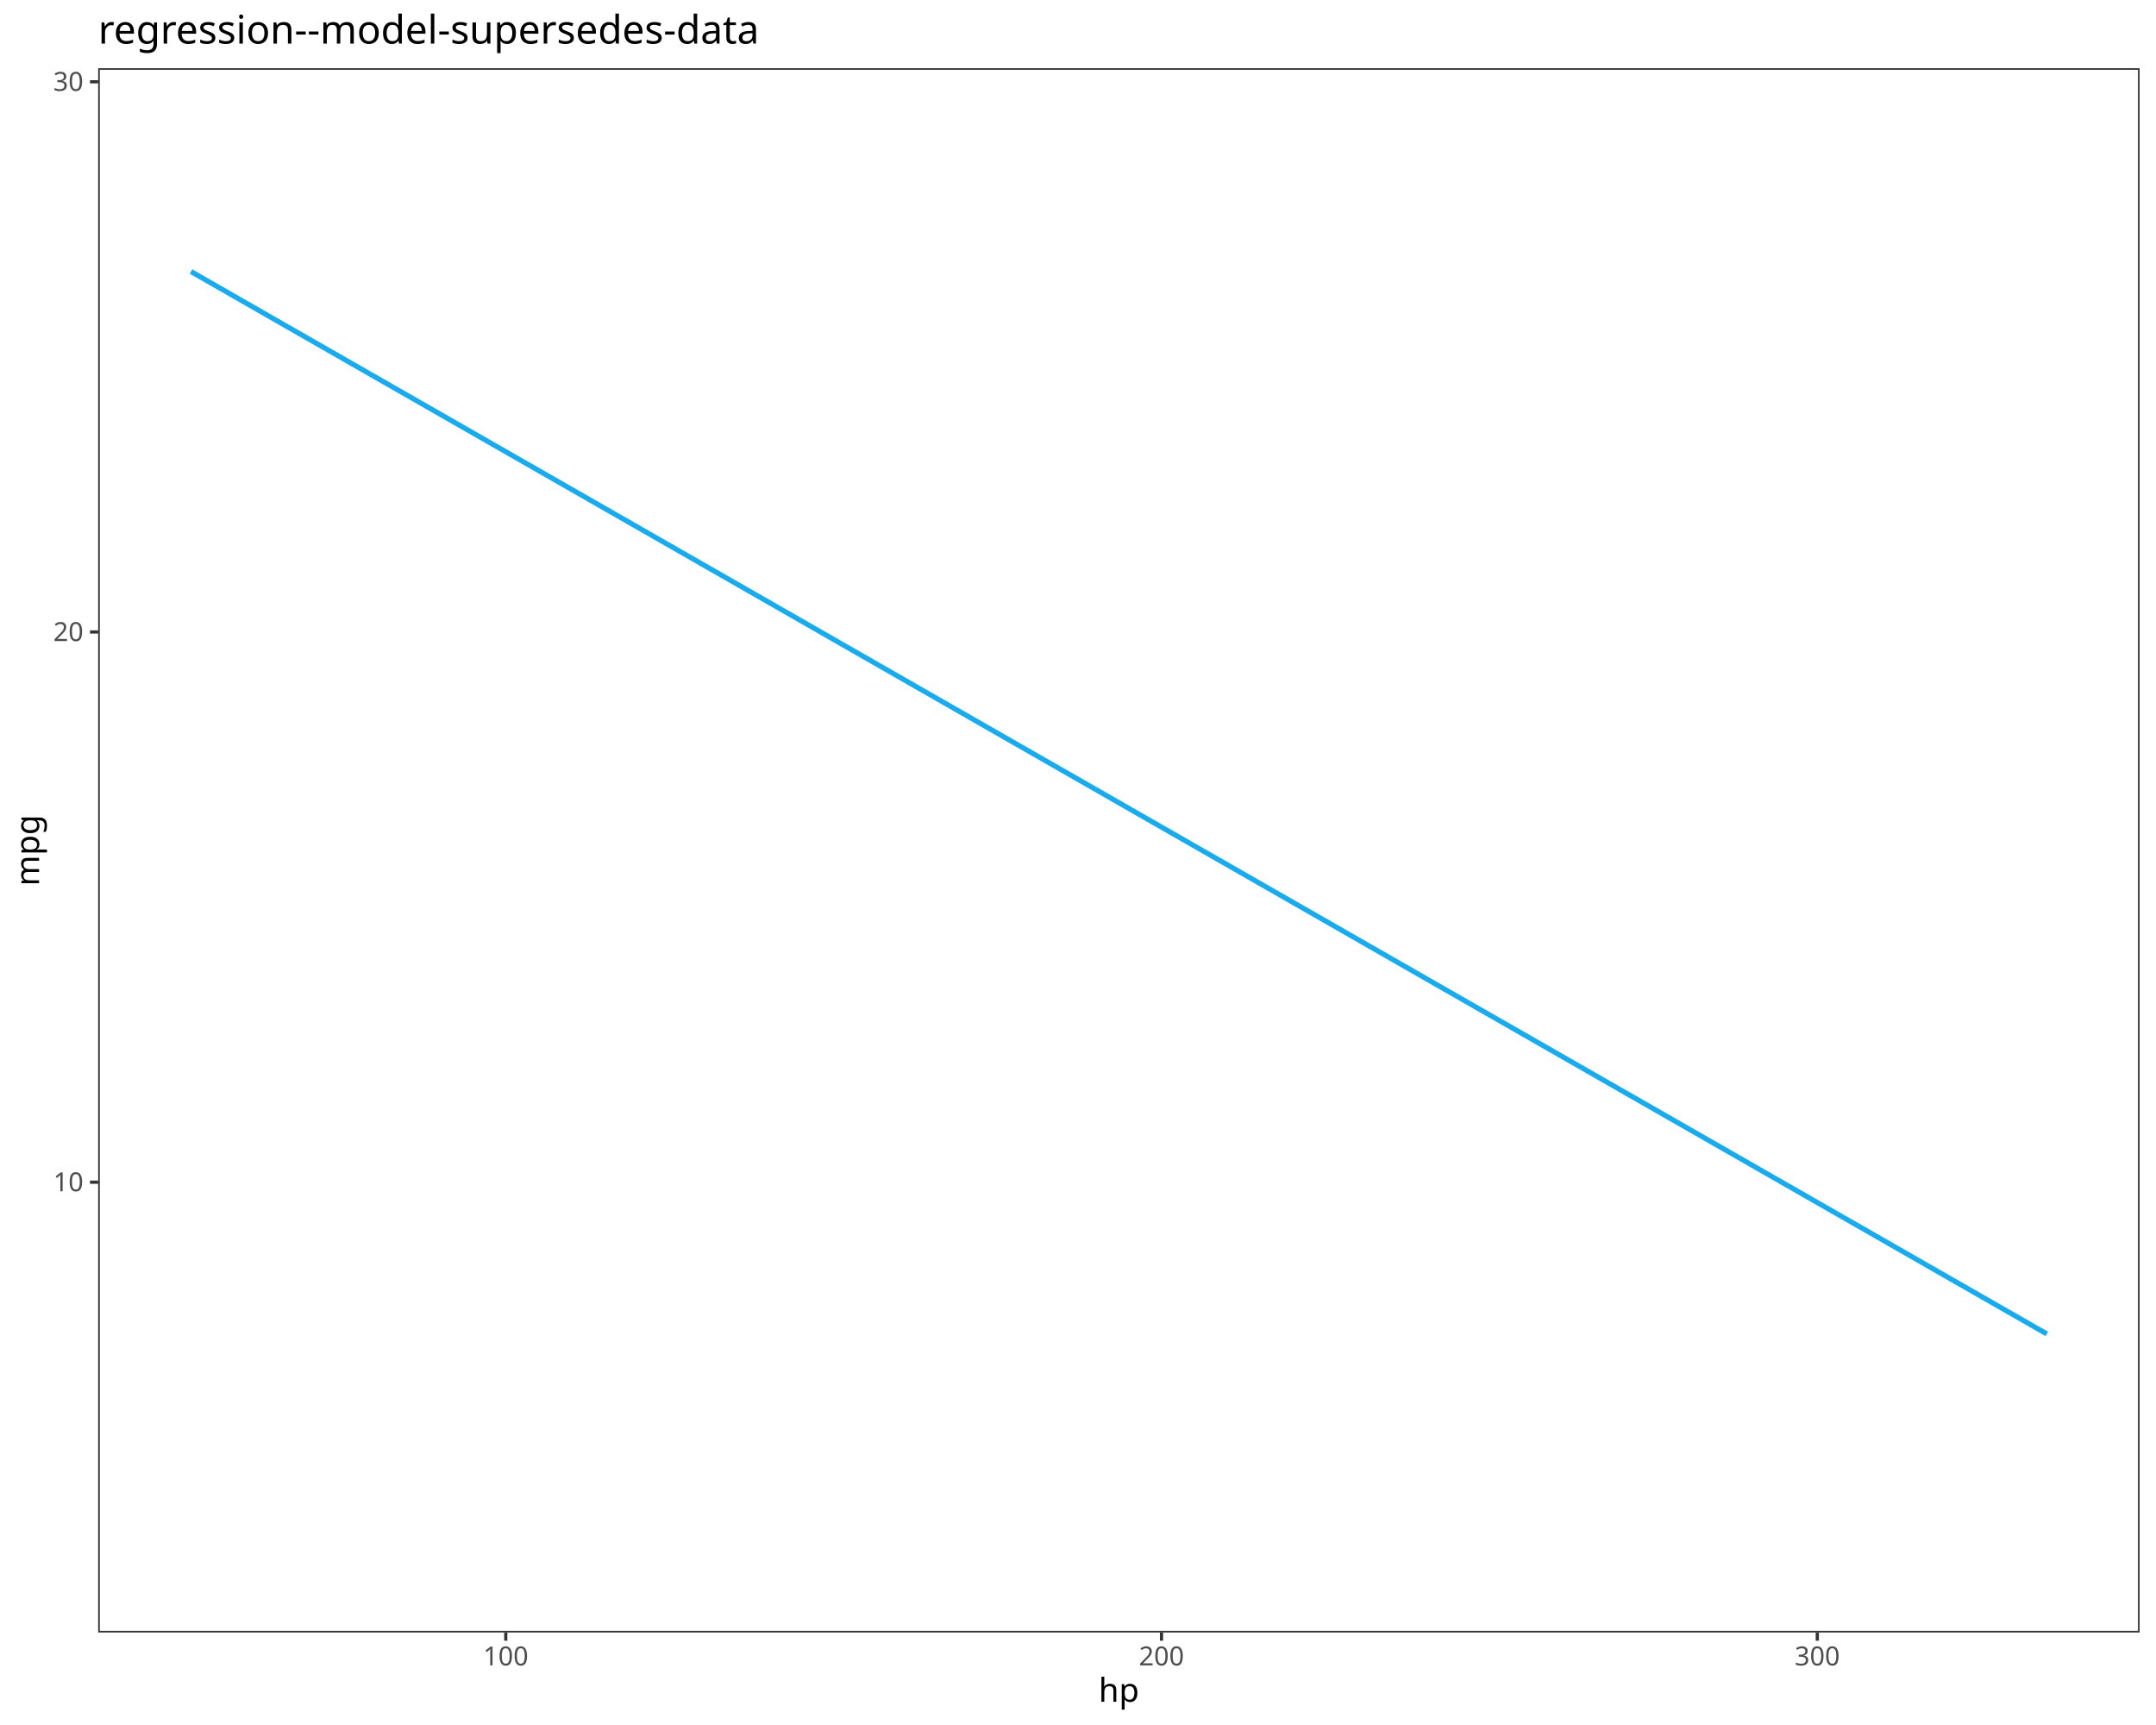
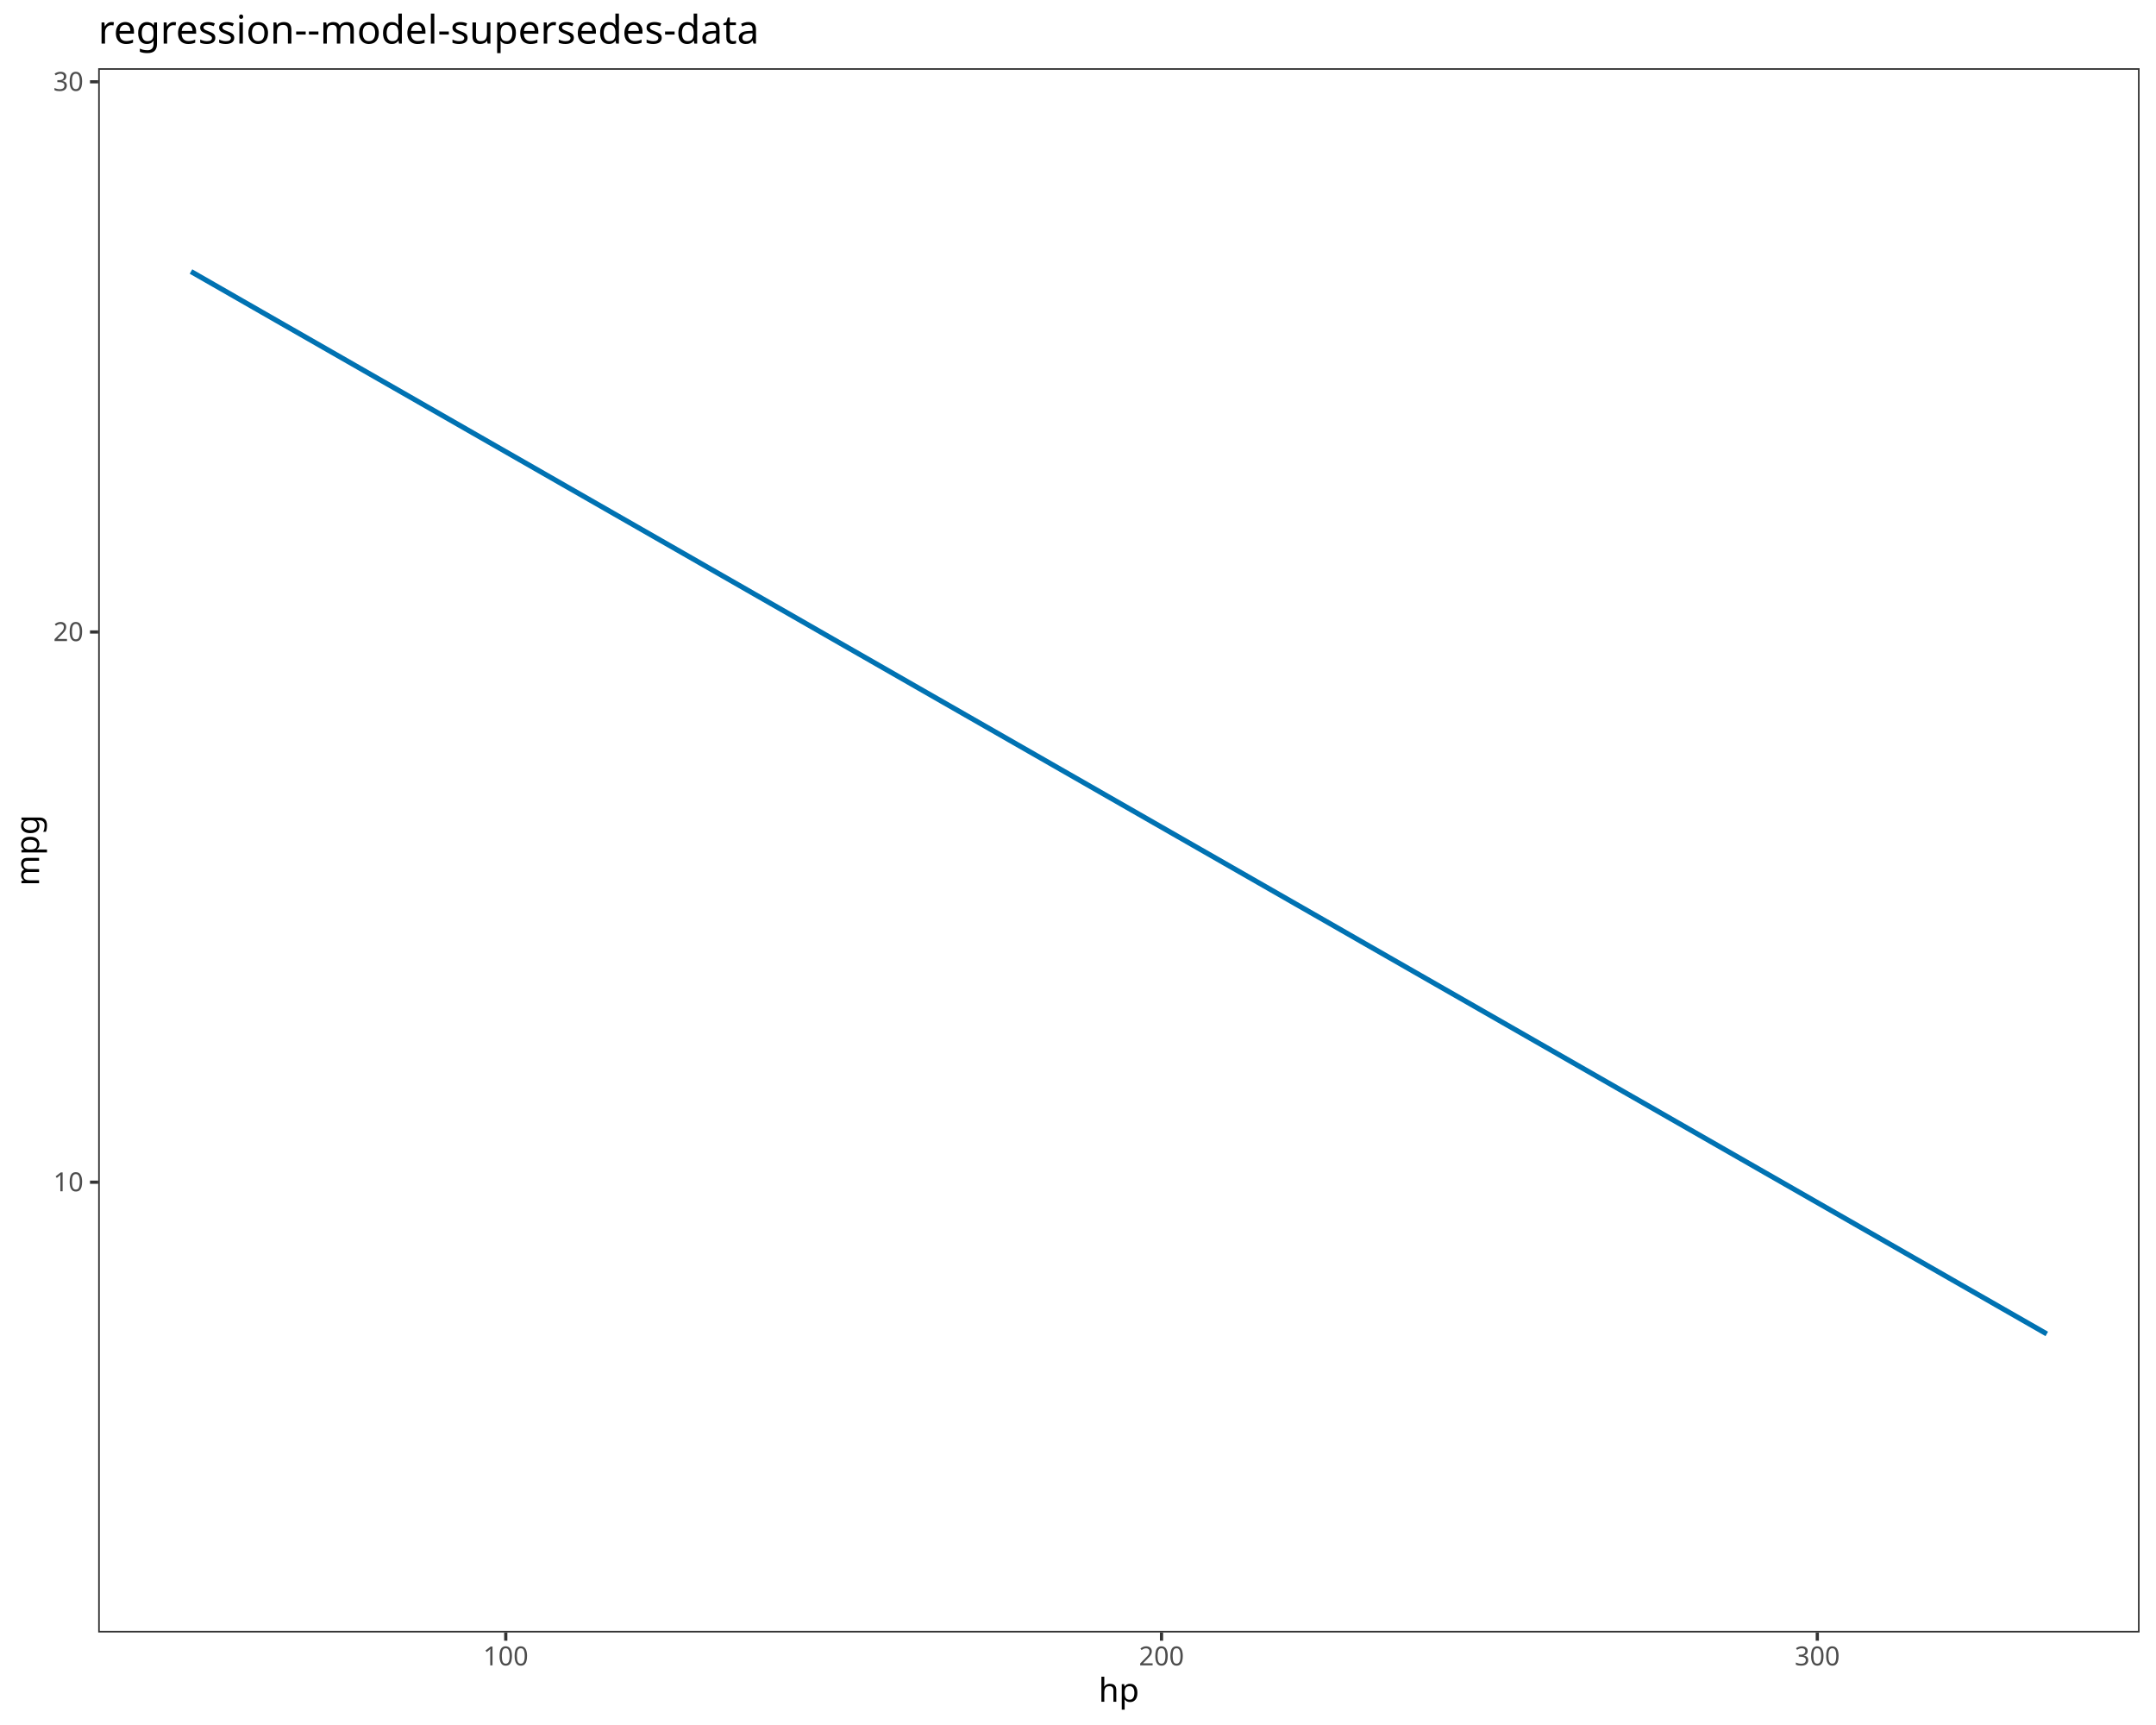
<svg xmlns="http://www.w3.org/2000/svg" class="svglite" data-engine-version="2.0" width="720.00pt" height="576.00pt" viewBox="0 0 720.00 576.00">
  <defs>
    <style type="text/css">
    .svglite line, .svglite polyline, .svglite polygon, .svglite path, .svglite rect, .svglite circle {
      fill: none;
      stroke: #000000;
      stroke-linecap: round;
      stroke-linejoin: round;
      stroke-miterlimit: 10.00;
    }
  </style>
  </defs>
  <rect width="100%" height="100%" style="stroke: none; fill: #FFFFFF;" />
  <defs>
    <clipPath id="cpMC4wMHw3MjAuMDB8MC4wMHw1NzYuMDA=">
      <rect x="0.00" y="0.00" width="720.00" height="576.00" />
    </clipPath>
  </defs>
  <g clip-path="url(#cpMC4wMHw3MjAuMDB8MC4wMHw1NzYuMDA=)">
    <rect x="0.00" y="0.00" width="720.00" height="576.00" style="stroke-width: 1.07; stroke: #FFFFFF; fill: #FFFFFF;" />
  </g>
  <defs>
    <clipPath id="cpMzIuNzl8NzE0LjUyfDIyLjc4fDU0NS4xMQ==">
      <rect x="32.79" y="22.78" width="681.73" height="522.33" />
    </clipPath>
  </defs>
  <g clip-path="url(#cpMzIuNzl8NzE0LjUyfDIyLjc4fDU0NS4xMQ==)">
    <rect x="32.79" y="22.78" width="681.73" height="522.33" style="stroke-width: 1.07; stroke: none; fill: #FFFFFF;" />
-     <polyline points="63.78,90.67 71.63,95.16 79.47,99.65 87.32,104.15 95.16,108.64 103.01,113.13 110.85,117.62 118.70,122.11 126.54,126.60 134.39,131.09 142.23,135.58 150.08,140.07 157.92,144.56 165.77,149.05 173.61,153.54 181.46,158.03 189.30,162.52 197.15,167.01 204.99,171.50 212.84,175.99 220.68,180.48 228.53,184.97 236.37,189.46 244.22,193.95 252.06,198.44 259.91,202.93 267.75,207.42 275.60,211.92 283.44,216.41 291.29,220.90 299.13,225.39 306.97,229.88 314.82,234.37 322.66,238.86 330.51,243.35 338.35,247.84 346.20,252.33 354.04,256.82 361.89,261.31 369.73,265.80 377.58,270.29 385.42,274.78 393.27,279.27 401.11,283.76 408.96,288.25 416.80,292.74 424.65,297.23 432.49,301.72 440.34,306.21 448.18,310.70 456.03,315.20 463.87,319.69 471.72,324.18 479.56,328.67 487.41,333.16 495.25,337.65 503.10,342.14 510.94,346.63 518.79,351.12 526.63,355.61 534.48,360.10 542.32,364.59 550.17,369.08 558.01,373.57 565.86,378.06 573.70,382.55 581.55,387.04 589.39,391.53 597.24,396.02 605.08,400.51 612.93,405.00 620.77,409.49 628.62,413.98 636.46,418.48 644.31,422.97 652.15,427.46 660.00,431.95 667.84,436.44 675.69,440.93 683.53,445.42 " style="stroke-width: 1.71; stroke: #19ABED; stroke-linecap: butt;" />
+     <polyline points="63.78,90.67 71.63,95.16 79.47,99.65 87.32,104.15 95.16,108.64 103.01,113.13 110.85,117.62 118.70,122.11 126.54,126.60 134.39,131.09 142.23,135.58 150.08,140.07 157.92,144.56 165.77,149.05 173.61,153.54 181.46,158.03 189.30,162.52 197.15,167.01 204.99,171.50 212.84,175.99 220.68,180.48 228.53,184.97 236.37,189.46 244.22,193.95 252.06,198.44 259.91,202.93 267.75,207.42 275.60,211.92 283.44,216.41 291.29,220.90 299.13,225.39 306.97,229.88 314.82,234.37 322.66,238.86 330.51,243.35 338.35,247.84 346.20,252.33 354.04,256.82 361.89,261.31 369.73,265.80 377.58,270.29 385.42,274.78 393.27,279.27 401.11,283.76 408.96,288.25 416.80,292.74 424.65,297.23 432.49,301.72 440.34,306.21 448.18,310.70 456.03,315.20 463.87,319.69 471.72,324.18 479.56,328.67 487.41,333.16 495.25,337.65 503.10,342.14 510.94,346.63 518.79,351.12 526.63,355.61 534.48,360.10 542.32,364.59 550.17,369.08 558.01,373.57 565.86,378.06 573.70,382.55 581.55,387.04 589.39,391.53 597.24,396.02 605.08,400.51 612.93,405.00 620.77,409.49 628.62,413.98 636.46,418.48 644.31,422.97 652.15,427.46 660.00,431.95 667.84,436.44 675.69,440.93 683.53,445.42 " style="stroke-width: 1.71; stroke: #0072B2; stroke-linecap: butt;" />
    <rect x="32.79" y="22.78" width="681.73" height="522.33" style="stroke-width: 1.07; stroke: #333333;" />
  </g>
  <g clip-path="url(#cpMC4wMHw3MjAuMDB8MC4wMHw1NzYuMDA=)">
    <text x="27.86" y="397.78" text-anchor="end" style="font-size: 8.80px; fill: #4D4D4D; font-family: sans;" textLength="9.79px" lengthAdjust="spacingAndGlyphs">10</text>
    <text x="27.86" y="214.06" text-anchor="end" style="font-size: 8.80px; fill: #4D4D4D; font-family: sans;" textLength="9.79px" lengthAdjust="spacingAndGlyphs">20</text>
    <text x="27.86" y="30.34" text-anchor="end" style="font-size: 8.80px; fill: #4D4D4D; font-family: sans;" textLength="9.79px" lengthAdjust="spacingAndGlyphs">30</text>
    <polyline points="30.05,394.75 32.79,394.75 " style="stroke-width: 1.07; stroke: #333333; stroke-linecap: butt;" />
    <polyline points="30.05,211.03 32.79,211.03 " style="stroke-width: 1.07; stroke: #333333; stroke-linecap: butt;" />
    <polyline points="30.05,27.31 32.79,27.31 " style="stroke-width: 1.07; stroke: #333333; stroke-linecap: butt;" />
    <polyline points="168.90,547.85 168.90,545.11 " style="stroke-width: 1.07; stroke: #333333; stroke-linecap: butt;" />
    <polyline points="387.89,547.85 387.89,545.11 " style="stroke-width: 1.07; stroke: #333333; stroke-linecap: butt;" />
    <polyline points="606.89,547.85 606.89,545.11 " style="stroke-width: 1.07; stroke: #333333; stroke-linecap: butt;" />
    <text x="168.90" y="556.10" text-anchor="middle" style="font-size: 8.80px; fill: #4D4D4D; font-family: sans;" textLength="14.68px" lengthAdjust="spacingAndGlyphs">100</text>
    <text x="387.89" y="556.10" text-anchor="middle" style="font-size: 8.80px; fill: #4D4D4D; font-family: sans;" textLength="14.68px" lengthAdjust="spacingAndGlyphs">200</text>
    <text x="606.89" y="556.10" text-anchor="middle" style="font-size: 8.80px; fill: #4D4D4D; font-family: sans;" textLength="14.68px" lengthAdjust="spacingAndGlyphs">300</text>
    <text x="373.66" y="568.24" text-anchor="middle" style="font-size: 11.00px; font-family: sans;" textLength="12.24px" lengthAdjust="spacingAndGlyphs">hp</text>
    <text transform="translate(13.05,283.95) rotate(-90)" text-anchor="middle" style="font-size: 11.00px; font-family: sans;" textLength="21.40px" lengthAdjust="spacingAndGlyphs">mpg</text>
    <text x="32.79" y="14.56" style="font-size: 13.20px; font-family: sans;" textLength="209.14px" lengthAdjust="spacingAndGlyphs">regression--model-supersedes-data</text>
  </g>
</svg>
